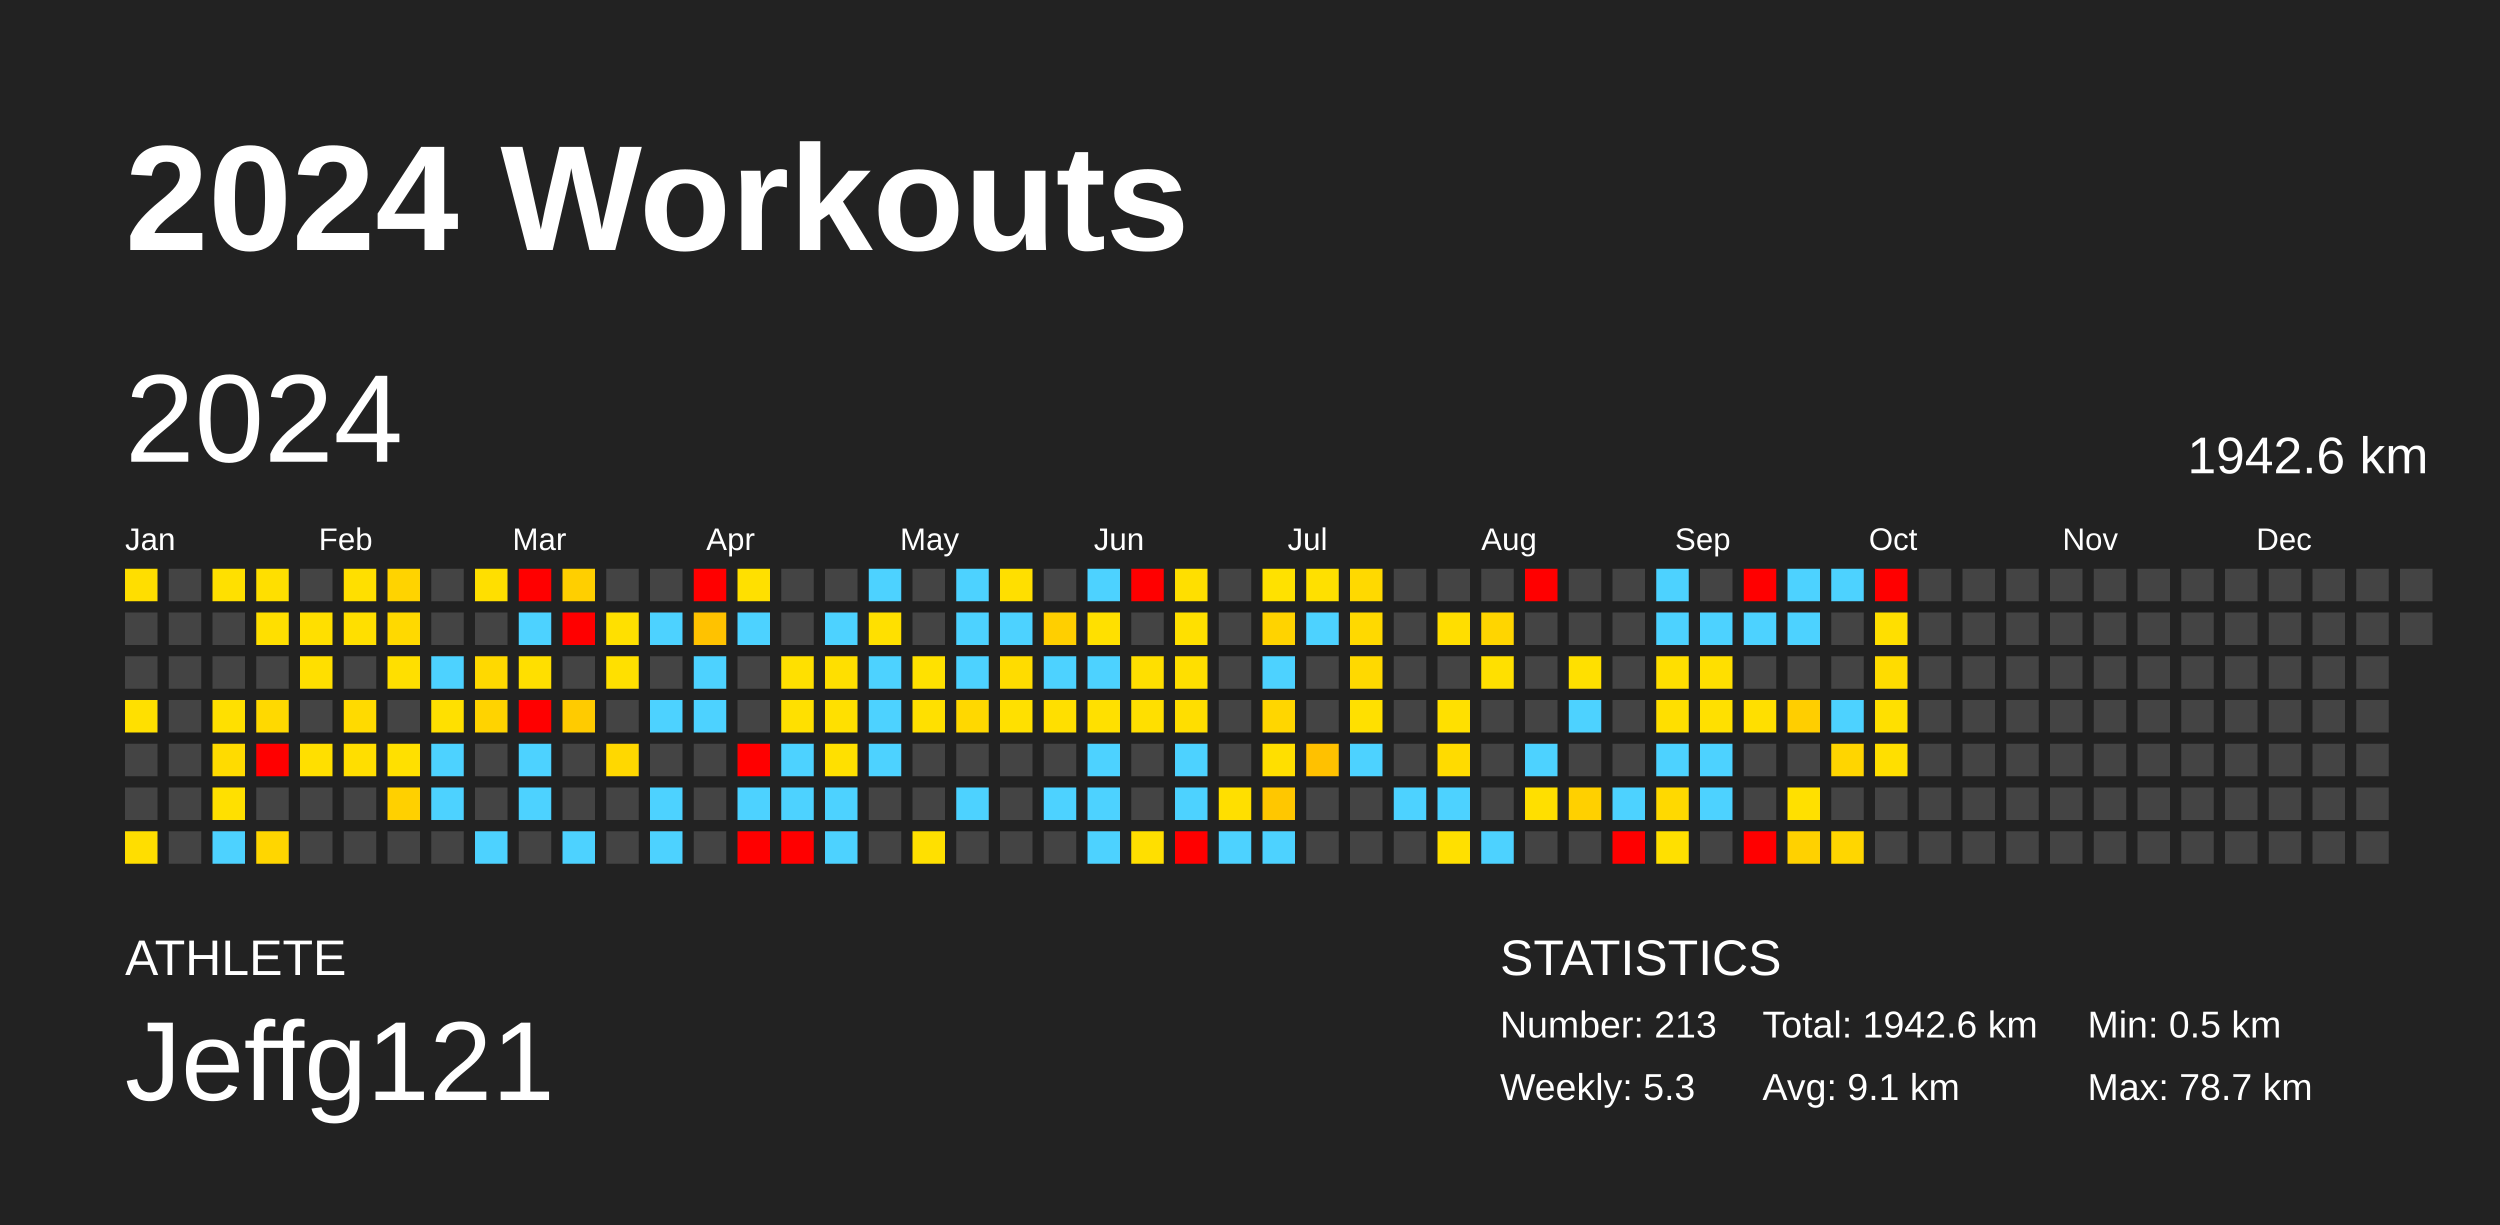
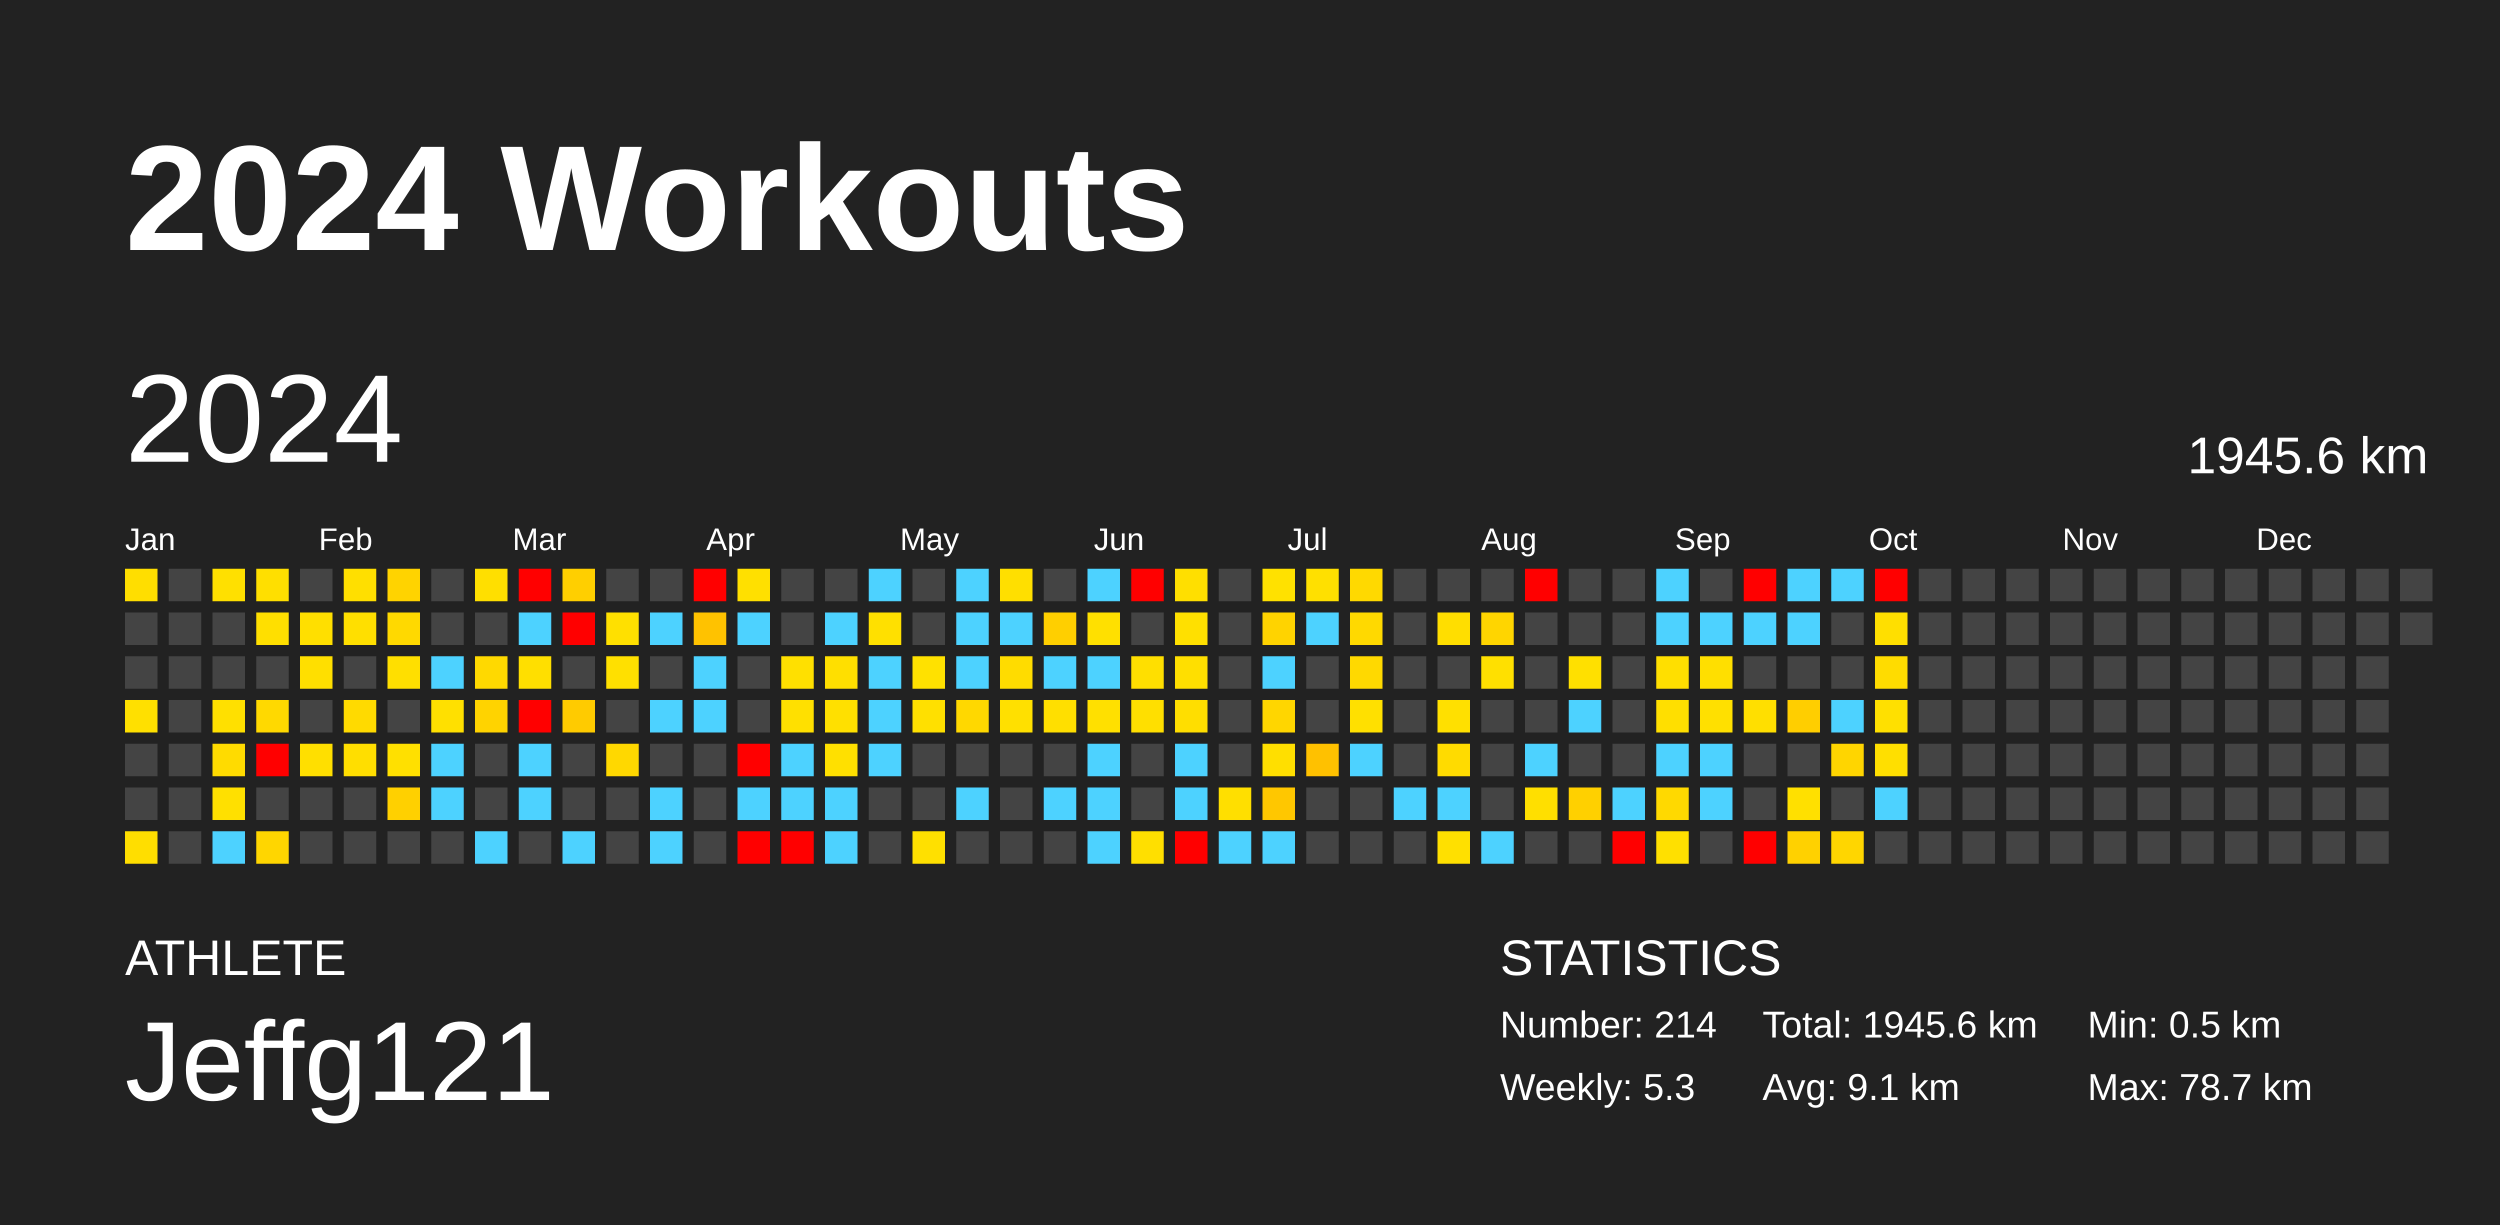
<svg xmlns="http://www.w3.org/2000/svg" baseProfile="full" height="98mm" version="1.1" viewBox="0,0,200,98" width="200mm">
  <defs />
  <rect fill="#222222" height="98" width="200" x="0" y="0" />
  <text fill="#FFFFFF" style="font-size:12px; font-family:Arial; font-weight:bold;" x="10" y="20">2024 Workouts</text>
  <text fill="#FFFFFF" style="font-size:4px; font-family:Arial" x="10" y="78">ATHLETE</text>
  <text fill="#FFFFFF" style="font-size:9px; font-family:Arial" x="10" y="88">Jeffg121</text>
  <text fill="#FFFFFF" style="font-size:4px; font-family:Arial" x="120" y="78">STATISTICS</text>
-   <text fill="#FFFFFF" style="font-size:3px; font-family:Arial" x="120" y="83">Number: 213</text>
+   <text fill="#FFFFFF" style="font-size:3px; font-family:Arial" x="120" y="83">Number: 214</text>
  <text fill="#FFFFFF" style="font-size:3px; font-family:Arial" x="120" y="88">Weekly: 5.3</text>
-   <text fill="#FFFFFF" style="font-size:3px; font-family:Arial" x="141" y="83">Total: 1942.6 km</text>
+   <text fill="#FFFFFF" style="font-size:3px; font-family:Arial" x="141" y="83">Total: 1945.6 km</text>
  <text fill="#FFFFFF" style="font-size:3px; font-family:Arial" x="141" y="88">Avg: 9.1 km</text>
  <text fill="#FFFFFF" style="font-size:3px; font-family:Arial" x="167" y="83">Min: 0.5 km</text>
  <text fill="#FFFFFF" style="font-size:3px; font-family:Arial" x="167" y="88">Max: 78.7 km</text>
  <text dominant-baseline="hanging" fill="#FFFFFF" style="font-size:10.0px; font-family:Arial;" x="10" y="30">2024</text>
-   <text dominant-baseline="hanging" fill="#FFFFFF" style="font-size:4.125px; font-family:Arial;" x="175" y="35">1942.6 km</text>
+   <text dominant-baseline="hanging" fill="#FFFFFF" style="font-size:4.125px; font-family:Arial;" x="175" y="35">1945.6 km</text>
  <text fill="#FFFFFF" style="font-size:2.5px; font-family:Arial" x="10.0" y="44">Jan</text>
  <text fill="#FFFFFF" style="font-size:2.5px; font-family:Arial" x="25.5" y="44">Feb</text>
  <text fill="#FFFFFF" style="font-size:2.5px; font-family:Arial" x="41.0" y="44">Mar</text>
  <text fill="#FFFFFF" style="font-size:2.5px; font-family:Arial" x="56.5" y="44">Apr</text>
  <text fill="#FFFFFF" style="font-size:2.5px; font-family:Arial" x="72.0" y="44">May</text>
  <text fill="#FFFFFF" style="font-size:2.5px; font-family:Arial" x="87.5" y="44">Jun</text>
  <text fill="#FFFFFF" style="font-size:2.5px; font-family:Arial" x="103.0" y="44">Jul</text>
  <text fill="#FFFFFF" style="font-size:2.5px; font-family:Arial" x="118.5" y="44">Aug</text>
  <text fill="#FFFFFF" style="font-size:2.5px; font-family:Arial" x="134.0" y="44">Sep</text>
  <text fill="#FFFFFF" style="font-size:2.5px; font-family:Arial" x="149.5" y="44">Oct</text>
  <text fill="#FFFFFF" style="font-size:2.5px; font-family:Arial" x="165.0" y="44">Nov</text>
  <text fill="#FFFFFF" style="font-size:2.5px; font-family:Arial" x="180.5" y="44">Dec</text>
  <rect fill="#ffde00" height="2.6" width="2.6" x="10.0" y="45.5" />
  <rect fill="#444444" height="2.6" width="2.6" x="10.0" y="49.0" />
  <rect fill="#444444" height="2.6" width="2.6" x="10.0" y="52.5" />
  <rect fill="#ffe000" height="2.6" width="2.6" x="10.0" y="56.0" />
  <rect fill="#444444" height="2.6" width="2.6" x="10.0" y="59.5" />
  <rect fill="#444444" height="2.6" width="2.6" x="10.0" y="63.0" />
  <rect fill="#ffde00" height="2.6" width="2.6" x="10.0" y="66.5" />
  <rect fill="#444444" height="2.6" width="2.6" x="13.5" y="45.5" />
  <rect fill="#444444" height="2.6" width="2.6" x="13.5" y="49.0" />
  <rect fill="#444444" height="2.6" width="2.6" x="13.5" y="52.5" />
  <rect fill="#444444" height="2.6" width="2.6" x="13.5" y="56.0" />
  <rect fill="#444444" height="2.6" width="2.6" x="13.5" y="59.5" />
  <rect fill="#444444" height="2.6" width="2.6" x="13.5" y="63.0" />
  <rect fill="#444444" height="2.6" width="2.6" x="13.5" y="66.5" />
  <rect fill="#ffe000" height="2.6" width="2.6" x="17.0" y="45.5" />
  <rect fill="#444444" height="2.6" width="2.6" x="17.0" y="49.0" />
  <rect fill="#444444" height="2.6" width="2.6" x="17.0" y="52.5" />
  <rect fill="#ffe000" height="2.6" width="2.6" x="17.0" y="56.0" />
  <rect fill="#ffdb00" height="2.6" width="2.6" x="17.0" y="59.5" />
  <rect fill="#ffe000" height="2.6" width="2.6" x="17.0" y="63.0" />
  <rect fill="#4dd2ff" height="2.6" width="2.6" x="17.0" y="66.5" />
  <rect fill="#ffdf00" height="2.6" width="2.6" x="20.5" y="45.5" />
  <rect fill="#ffdf00" height="2.6" width="2.6" x="20.5" y="49.0" />
  <rect fill="#444444" height="2.6" width="2.6" x="20.5" y="52.5" />
  <rect fill="#ffd900" height="2.6" width="2.6" x="20.5" y="56.0" />
  <rect fill="red" height="2.6" width="2.6" x="20.5" y="59.5" />
  <rect fill="#444444" height="2.6" width="2.6" x="20.5" y="63.0" />
  <rect fill="#ffd600" height="2.6" width="2.6" x="20.5" y="66.5" />
  <rect fill="#444444" height="2.6" width="2.6" x="24.0" y="45.5" />
  <rect fill="#ffdf00" height="2.6" width="2.6" x="24.0" y="49.0" />
  <rect fill="#ffdf00" height="2.6" width="2.6" x="24.0" y="52.5" />
  <rect fill="#444444" height="2.6" width="2.6" x="24.0" y="56.0" />
  <rect fill="#ffdf00" height="2.6" width="2.6" x="24.0" y="59.5" />
  <rect fill="#444444" height="2.6" width="2.6" x="24.0" y="63.0" />
  <rect fill="#444444" height="2.6" width="2.6" x="24.0" y="66.5" />
  <rect fill="#ffdf00" height="2.6" width="2.6" x="27.5" y="45.5" />
  <rect fill="#ffdf00" height="2.6" width="2.6" x="27.5" y="49.0" />
  <rect fill="#444444" height="2.6" width="2.6" x="27.5" y="52.5" />
  <rect fill="#ffda00" height="2.6" width="2.6" x="27.5" y="56.0" />
  <rect fill="#ffde00" height="2.6" width="2.6" x="27.5" y="59.5" />
  <rect fill="#444444" height="2.6" width="2.6" x="27.5" y="63.0" />
  <rect fill="#444444" height="2.6" width="2.6" x="27.5" y="66.5" />
  <rect fill="#ffd300" height="2.6" width="2.6" x="31.0" y="45.5" />
  <rect fill="#ffd900" height="2.6" width="2.6" x="31.0" y="49.0" />
  <rect fill="#ffdf00" height="2.6" width="2.6" x="31.0" y="52.5" />
  <rect fill="#444444" height="2.6" width="2.6" x="31.0" y="56.0" />
  <rect fill="#ffe000" height="2.6" width="2.6" x="31.0" y="59.5" />
  <rect fill="#ffd000" height="2.6" width="2.6" x="31.0" y="63.0" />
  <rect fill="#444444" height="2.6" width="2.6" x="31.0" y="66.5" />
  <rect fill="#444444" height="2.6" width="2.6" x="34.5" y="45.5" />
  <rect fill="#444444" height="2.6" width="2.6" x="34.5" y="49.0" />
  <rect fill="#4dd2ff" height="2.6" width="2.6" x="34.5" y="52.5" />
  <rect fill="#ffe000" height="2.6" width="2.6" x="34.5" y="56.0" />
  <rect fill="#4dd2ff" height="2.6" width="2.6" x="34.5" y="59.5" />
  <rect fill="#4dd2ff" height="2.6" width="2.6" x="34.5" y="63.0" />
  <rect fill="#444444" height="2.6" width="2.6" x="34.5" y="66.5" />
  <rect fill="#ffdf00" height="2.6" width="2.6" x="38.0" y="45.5" />
  <rect fill="#444444" height="2.6" width="2.6" x="38.0" y="49.0" />
  <rect fill="#ffd900" height="2.6" width="2.6" x="38.0" y="52.5" />
  <rect fill="#ffd300" height="2.6" width="2.6" x="38.0" y="56.0" />
  <rect fill="#444444" height="2.6" width="2.6" x="38.0" y="59.5" />
  <rect fill="#444444" height="2.6" width="2.6" x="38.0" y="63.0" />
  <rect fill="#4dd2ff" height="2.6" width="2.6" x="38.0" y="66.5" />
  <rect fill="red" height="2.6" width="2.6" x="41.5" y="45.5" />
  <rect fill="#4dd2ff" height="2.6" width="2.6" x="41.5" y="49.0" />
  <rect fill="#ffdf00" height="2.6" width="2.6" x="41.5" y="52.5" />
  <rect fill="red" height="2.6" width="2.6" x="41.5" y="56.0" />
  <rect fill="#4dd2ff" height="2.6" width="2.6" x="41.5" y="59.5" />
  <rect fill="#4dd2ff" height="2.6" width="2.6" x="41.5" y="63.0" />
  <rect fill="#444444" height="2.6" width="2.6" x="41.5" y="66.5" />
  <rect fill="#ffcf00" height="2.6" width="2.6" x="45.0" y="45.5" />
  <rect fill="red" height="2.6" width="2.6" x="45.0" y="49.0" />
  <rect fill="#444444" height="2.6" width="2.6" x="45.0" y="52.5" />
  <rect fill="#ffcb00" height="2.6" width="2.6" x="45.0" y="56.0" />
  <rect fill="#444444" height="2.6" width="2.6" x="45.0" y="59.5" />
  <rect fill="#444444" height="2.6" width="2.6" x="45.0" y="63.0" />
  <rect fill="#4dd2ff" height="2.6" width="2.6" x="45.0" y="66.5" />
  <rect fill="#444444" height="2.6" width="2.6" x="48.5" y="45.5" />
  <rect fill="#ffe000" height="2.6" width="2.6" x="48.5" y="49.0" />
  <rect fill="#ffe000" height="2.6" width="2.6" x="48.5" y="52.5" />
  <rect fill="#444444" height="2.6" width="2.6" x="48.5" y="56.0" />
  <rect fill="#ffd800" height="2.6" width="2.6" x="48.5" y="59.5" />
  <rect fill="#444444" height="2.6" width="2.6" x="48.5" y="63.0" />
  <rect fill="#444444" height="2.6" width="2.6" x="48.5" y="66.5" />
  <rect fill="#444444" height="2.6" width="2.6" x="52.0" y="45.5" />
  <rect fill="#4dd2ff" height="2.6" width="2.6" x="52.0" y="49.0" />
  <rect fill="#444444" height="2.6" width="2.6" x="52.0" y="52.5" />
  <rect fill="#4dd2ff" height="2.6" width="2.6" x="52.0" y="56.0" />
  <rect fill="#444444" height="2.6" width="2.6" x="52.0" y="59.5" />
  <rect fill="#4dd2ff" height="2.6" width="2.6" x="52.0" y="63.0" />
  <rect fill="#4dd2ff" height="2.6" width="2.6" x="52.0" y="66.5" />
  <rect fill="red" height="2.6" width="2.6" x="55.5" y="45.5" />
  <rect fill="#ffc200" height="2.6" width="2.6" x="55.5" y="49.0" />
  <rect fill="#4dd2ff" height="2.6" width="2.6" x="55.5" y="52.5" />
  <rect fill="#4dd2ff" height="2.6" width="2.6" x="55.5" y="56.0" />
  <rect fill="#444444" height="2.6" width="2.6" x="55.5" y="59.5" />
  <rect fill="#444444" height="2.6" width="2.6" x="55.5" y="63.0" />
  <rect fill="#444444" height="2.6" width="2.6" x="55.5" y="66.5" />
  <rect fill="#ffe000" height="2.6" width="2.6" x="59.0" y="45.5" />
  <rect fill="#4dd2ff" height="2.6" width="2.6" x="59.0" y="49.0" />
  <rect fill="#444444" height="2.6" width="2.6" x="59.0" y="52.5" />
  <rect fill="#444444" height="2.6" width="2.6" x="59.0" y="56.0" />
  <rect fill="red" height="2.6" width="2.6" x="59.0" y="59.5" />
  <rect fill="#4dd2ff" height="2.6" width="2.6" x="59.0" y="63.0" />
  <rect fill="red" height="2.6" width="2.6" x="59.0" y="66.5" />
  <rect fill="#444444" height="2.6" width="2.6" x="62.5" y="45.5" />
  <rect fill="#444444" height="2.6" width="2.6" x="62.5" y="49.0" />
  <rect fill="#ffe000" height="2.6" width="2.6" x="62.5" y="52.5" />
  <rect fill="#ffe000" height="2.6" width="2.6" x="62.5" y="56.0" />
  <rect fill="#4dd2ff" height="2.6" width="2.6" x="62.5" y="59.5" />
  <rect fill="#4dd2ff" height="2.6" width="2.6" x="62.5" y="63.0" />
  <rect fill="red" height="2.6" width="2.6" x="62.5" y="66.5" />
  <rect fill="#444444" height="2.6" width="2.6" x="66.0" y="45.5" />
  <rect fill="#4dd2ff" height="2.6" width="2.6" x="66.0" y="49.0" />
  <rect fill="#ffdf00" height="2.6" width="2.6" x="66.0" y="52.5" />
  <rect fill="#ffe000" height="2.6" width="2.6" x="66.0" y="56.0" />
  <rect fill="#ffe000" height="2.6" width="2.6" x="66.0" y="59.5" />
  <rect fill="#4dd2ff" height="2.6" width="2.6" x="66.0" y="63.0" />
  <rect fill="#4dd2ff" height="2.6" width="2.6" x="66.0" y="66.5" />
  <rect fill="#4dd2ff" height="2.6" width="2.6" x="69.5" y="45.5" />
  <rect fill="#ffe000" height="2.6" width="2.6" x="69.5" y="49.0" />
  <rect fill="#4dd2ff" height="2.6" width="2.6" x="69.5" y="52.5" />
  <rect fill="#4dd2ff" height="2.6" width="2.6" x="69.5" y="56.0" />
  <rect fill="#4dd2ff" height="2.6" width="2.6" x="69.5" y="59.5" />
  <rect fill="#444444" height="2.6" width="2.6" x="69.5" y="63.0" />
  <rect fill="#444444" height="2.6" width="2.6" x="69.5" y="66.5" />
  <rect fill="#444444" height="2.6" width="2.6" x="73.0" y="45.5" />
  <rect fill="#444444" height="2.6" width="2.6" x="73.0" y="49.0" />
  <rect fill="#ffe100" height="2.6" width="2.6" x="73.0" y="52.5" />
  <rect fill="#ffe000" height="2.6" width="2.6" x="73.0" y="56.0" />
  <rect fill="#444444" height="2.6" width="2.6" x="73.0" y="59.5" />
  <rect fill="#444444" height="2.6" width="2.6" x="73.0" y="63.0" />
  <rect fill="#ffe000" height="2.6" width="2.6" x="73.0" y="66.5" />
  <rect fill="#4dd2ff" height="2.6" width="2.6" x="76.5" y="45.5" />
  <rect fill="#4dd2ff" height="2.6" width="2.6" x="76.5" y="49.0" />
  <rect fill="#4dd2ff" height="2.6" width="2.6" x="76.5" y="52.5" />
  <rect fill="#ffd800" height="2.6" width="2.6" x="76.5" y="56.0" />
  <rect fill="#444444" height="2.6" width="2.6" x="76.5" y="59.5" />
  <rect fill="#4dd2ff" height="2.6" width="2.6" x="76.5" y="63.0" />
  <rect fill="#444444" height="2.6" width="2.6" x="76.5" y="66.5" />
  <rect fill="#ffdf00" height="2.6" width="2.6" x="80.0" y="45.5" />
  <rect fill="#4dd2ff" height="2.6" width="2.6" x="80.0" y="49.0" />
  <rect fill="#ffdc00" height="2.6" width="2.6" x="80.0" y="52.5" />
  <rect fill="#ffe000" height="2.6" width="2.6" x="80.0" y="56.0" />
  <rect fill="#444444" height="2.6" width="2.6" x="80.0" y="59.5" />
  <rect fill="#444444" height="2.6" width="2.6" x="80.0" y="63.0" />
  <rect fill="#444444" height="2.6" width="2.6" x="80.0" y="66.5" />
  <rect fill="#444444" height="2.6" width="2.6" x="83.5" y="45.5" />
  <rect fill="#ffcf00" height="2.6" width="2.6" x="83.5" y="49.0" />
  <rect fill="#4dd2ff" height="2.6" width="2.6" x="83.5" y="52.5" />
  <rect fill="#ffdf00" height="2.6" width="2.6" x="83.5" y="56.0" />
  <rect fill="#444444" height="2.6" width="2.6" x="83.5" y="59.5" />
  <rect fill="#4dd2ff" height="2.6" width="2.6" x="83.5" y="63.0" />
  <rect fill="#444444" height="2.6" width="2.6" x="83.5" y="66.5" />
  <rect fill="#4dd2ff" height="2.6" width="2.6" x="87.0" y="45.5" />
  <rect fill="#ffe000" height="2.6" width="2.6" x="87.0" y="49.0" />
  <rect fill="#4dd2ff" height="2.6" width="2.6" x="87.0" y="52.5" />
  <rect fill="#ffe000" height="2.6" width="2.6" x="87.0" y="56.0" />
  <rect fill="#4dd2ff" height="2.6" width="2.6" x="87.0" y="59.5" />
  <rect fill="#4dd2ff" height="2.6" width="2.6" x="87.0" y="63.0" />
  <rect fill="#4dd2ff" height="2.6" width="2.6" x="87.0" y="66.5" />
  <rect fill="red" height="2.6" width="2.6" x="90.5" y="45.5" />
  <rect fill="#444444" height="2.6" width="2.6" x="90.5" y="49.0" />
  <rect fill="#ffdf00" height="2.6" width="2.6" x="90.5" y="52.5" />
  <rect fill="#ffdf00" height="2.6" width="2.6" x="90.5" y="56.0" />
  <rect fill="#444444" height="2.6" width="2.6" x="90.5" y="59.5" />
  <rect fill="#444444" height="2.6" width="2.6" x="90.5" y="63.0" />
  <rect fill="#ffdf00" height="2.6" width="2.6" x="90.5" y="66.5" />
  <rect fill="#ffdf00" height="2.6" width="2.6" x="94.0" y="45.5" />
  <rect fill="#ffe000" height="2.6" width="2.6" x="94.0" y="49.0" />
  <rect fill="#ffdf00" height="2.6" width="2.6" x="94.0" y="52.5" />
  <rect fill="#ffde00" height="2.6" width="2.6" x="94.0" y="56.0" />
  <rect fill="#4dd2ff" height="2.6" width="2.6" x="94.0" y="59.5" />
  <rect fill="#4dd2ff" height="2.6" width="2.6" x="94.0" y="63.0" />
  <rect fill="red" height="2.6" width="2.6" x="94.0" y="66.5" />
  <rect fill="#444444" height="2.6" width="2.6" x="97.5" y="45.5" />
  <rect fill="#444444" height="2.6" width="2.6" x="97.5" y="49.0" />
  <rect fill="#444444" height="2.6" width="2.6" x="97.5" y="52.5" />
  <rect fill="#444444" height="2.6" width="2.6" x="97.5" y="56.0" />
  <rect fill="#444444" height="2.6" width="2.6" x="97.5" y="59.5" />
  <rect fill="#ffdf00" height="2.6" width="2.6" x="97.5" y="63.0" />
  <rect fill="#4dd2ff" height="2.6" width="2.6" x="97.5" y="66.5" />
  <rect fill="#ffe100" height="2.6" width="2.6" x="101.0" y="45.5" />
  <rect fill="#ffd300" height="2.6" width="2.6" x="101.0" y="49.0" />
  <rect fill="#4dd2ff" height="2.6" width="2.6" x="101.0" y="52.5" />
  <rect fill="#ffd600" height="2.6" width="2.6" x="101.0" y="56.0" />
  <rect fill="#ffdf00" height="2.6" width="2.6" x="101.0" y="59.5" />
  <rect fill="#ffc700" height="2.6" width="2.6" x="101.0" y="63.0" />
  <rect fill="#4dd2ff" height="2.6" width="2.6" x="101.0" y="66.5" />
  <rect fill="#ffe000" height="2.6" width="2.6" x="104.5" y="45.5" />
  <rect fill="#4dd2ff" height="2.6" width="2.6" x="104.5" y="49.0" />
  <rect fill="#444444" height="2.6" width="2.6" x="104.5" y="52.5" />
  <rect fill="#444444" height="2.6" width="2.6" x="104.5" y="56.0" />
  <rect fill="#ffc100" height="2.6" width="2.6" x="104.5" y="59.5" />
  <rect fill="#444444" height="2.6" width="2.6" x="104.5" y="63.0" />
  <rect fill="#444444" height="2.6" width="2.6" x="104.5" y="66.5" />
  <rect fill="#ffd900" height="2.6" width="2.6" x="108.0" y="45.5" />
  <rect fill="#ffd900" height="2.6" width="2.6" x="108.0" y="49.0" />
  <rect fill="#ffd900" height="2.6" width="2.6" x="108.0" y="52.5" />
  <rect fill="#ffe000" height="2.6" width="2.6" x="108.0" y="56.0" />
  <rect fill="#4dd2ff" height="2.6" width="2.6" x="108.0" y="59.5" />
  <rect fill="#444444" height="2.6" width="2.6" x="108.0" y="63.0" />
  <rect fill="#444444" height="2.6" width="2.6" x="108.0" y="66.5" />
  <rect fill="#444444" height="2.6" width="2.6" x="111.5" y="45.5" />
  <rect fill="#444444" height="2.6" width="2.6" x="111.5" y="49.0" />
  <rect fill="#444444" height="2.6" width="2.6" x="111.5" y="52.5" />
  <rect fill="#444444" height="2.6" width="2.6" x="111.5" y="56.0" />
  <rect fill="#444444" height="2.6" width="2.6" x="111.5" y="59.5" />
  <rect fill="#4dd2ff" height="2.6" width="2.6" x="111.5" y="63.0" />
  <rect fill="#444444" height="2.6" width="2.6" x="111.5" y="66.5" />
  <rect fill="#444444" height="2.6" width="2.6" x="115.0" y="45.5" />
  <rect fill="#ffde00" height="2.6" width="2.6" x="115.0" y="49.0" />
  <rect fill="#444444" height="2.6" width="2.6" x="115.0" y="52.5" />
  <rect fill="#ffe000" height="2.6" width="2.6" x="115.0" y="56.0" />
  <rect fill="#ffdb00" height="2.6" width="2.6" x="115.0" y="59.5" />
  <rect fill="#4dd2ff" height="2.6" width="2.6" x="115.0" y="63.0" />
  <rect fill="#ffe000" height="2.6" width="2.6" x="115.0" y="66.5" />
  <rect fill="#444444" height="2.6" width="2.6" x="118.5" y="45.5" />
  <rect fill="#ffd500" height="2.6" width="2.6" x="118.5" y="49.0" />
  <rect fill="#ffe000" height="2.6" width="2.6" x="118.5" y="52.5" />
  <rect fill="#444444" height="2.6" width="2.6" x="118.5" y="56.0" />
  <rect fill="#444444" height="2.6" width="2.6" x="118.5" y="59.5" />
  <rect fill="#444444" height="2.6" width="2.6" x="118.5" y="63.0" />
  <rect fill="#4dd2ff" height="2.6" width="2.6" x="118.5" y="66.5" />
  <rect fill="red" height="2.6" width="2.6" x="122.0" y="45.5" />
  <rect fill="#444444" height="2.6" width="2.6" x="122.0" y="49.0" />
  <rect fill="#444444" height="2.6" width="2.6" x="122.0" y="52.5" />
  <rect fill="#444444" height="2.6" width="2.6" x="122.0" y="56.0" />
  <rect fill="#4dd2ff" height="2.6" width="2.6" x="122.0" y="59.5" />
  <rect fill="#ffdf00" height="2.6" width="2.6" x="122.0" y="63.0" />
  <rect fill="#444444" height="2.6" width="2.6" x="122.0" y="66.5" />
  <rect fill="#444444" height="2.6" width="2.6" x="125.5" y="45.5" />
  <rect fill="#444444" height="2.6" width="2.6" x="125.5" y="49.0" />
  <rect fill="#ffe000" height="2.6" width="2.6" x="125.5" y="52.5" />
  <rect fill="#4dd2ff" height="2.6" width="2.6" x="125.5" y="56.0" />
  <rect fill="#444444" height="2.6" width="2.6" x="125.5" y="59.5" />
  <rect fill="#ffd000" height="2.6" width="2.6" x="125.5" y="63.0" />
  <rect fill="#444444" height="2.6" width="2.6" x="125.5" y="66.5" />
  <rect fill="#444444" height="2.6" width="2.6" x="129.0" y="45.5" />
  <rect fill="#444444" height="2.6" width="2.6" x="129.0" y="49.0" />
  <rect fill="#444444" height="2.6" width="2.6" x="129.0" y="52.5" />
  <rect fill="#444444" height="2.6" width="2.6" x="129.0" y="56.0" />
  <rect fill="#444444" height="2.6" width="2.6" x="129.0" y="59.5" />
  <rect fill="#4dd2ff" height="2.6" width="2.6" x="129.0" y="63.0" />
  <rect fill="red" height="2.6" width="2.6" x="129.0" y="66.5" />
  <rect fill="#4dd2ff" height="2.6" width="2.6" x="132.5" y="45.5" />
  <rect fill="#4dd2ff" height="2.6" width="2.6" x="132.5" y="49.0" />
  <rect fill="#ffdf00" height="2.6" width="2.6" x="132.5" y="52.5" />
  <rect fill="#ffdf00" height="2.6" width="2.6" x="132.5" y="56.0" />
  <rect fill="#4dd2ff" height="2.6" width="2.6" x="132.5" y="59.5" />
  <rect fill="#ffd900" height="2.6" width="2.6" x="132.5" y="63.0" />
  <rect fill="#ffe000" height="2.6" width="2.6" x="132.5" y="66.5" />
  <rect fill="#444444" height="2.6" width="2.6" x="136.0" y="45.5" />
  <rect fill="#4dd2ff" height="2.6" width="2.6" x="136.0" y="49.0" />
  <rect fill="#ffdf00" height="2.6" width="2.6" x="136.0" y="52.5" />
  <rect fill="#ffe000" height="2.6" width="2.6" x="136.0" y="56.0" />
  <rect fill="#4dd2ff" height="2.6" width="2.6" x="136.0" y="59.5" />
  <rect fill="#4dd2ff" height="2.6" width="2.6" x="136.0" y="63.0" />
  <rect fill="#444444" height="2.6" width="2.6" x="136.0" y="66.5" />
  <rect fill="red" height="2.6" width="2.6" x="139.5" y="45.5" />
  <rect fill="#4dd2ff" height="2.6" width="2.6" x="139.5" y="49.0" />
  <rect fill="#444444" height="2.6" width="2.6" x="139.5" y="52.5" />
  <rect fill="#ffdf00" height="2.6" width="2.6" x="139.5" y="56.0" />
  <rect fill="#444444" height="2.6" width="2.6" x="139.5" y="59.5" />
  <rect fill="#444444" height="2.6" width="2.6" x="139.5" y="63.0" />
  <rect fill="red" height="2.6" width="2.6" x="139.5" y="66.5" />
  <rect fill="#4dd2ff" height="2.6" width="2.6" x="143.0" y="45.5" />
  <rect fill="#4dd2ff" height="2.6" width="2.6" x="143.0" y="49.0" />
  <rect fill="#444444" height="2.6" width="2.6" x="143.0" y="52.5" />
  <rect fill="#ffce00" height="2.6" width="2.6" x="143.0" y="56.0" />
  <rect fill="#444444" height="2.6" width="2.6" x="143.0" y="59.5" />
  <rect fill="#ffe000" height="2.6" width="2.6" x="143.0" y="63.0" />
  <rect fill="#ffd100" height="2.6" width="2.6" x="143.0" y="66.5" />
  <rect fill="#4dd2ff" height="2.6" width="2.6" x="146.5" y="45.5" />
  <rect fill="#444444" height="2.6" width="2.6" x="146.5" y="49.0" />
  <rect fill="#444444" height="2.6" width="2.6" x="146.5" y="52.5" />
  <rect fill="#4dd2ff" height="2.6" width="2.6" x="146.5" y="56.0" />
  <rect fill="#ffd500" height="2.6" width="2.6" x="146.5" y="59.5" />
  <rect fill="#444444" height="2.6" width="2.6" x="146.5" y="63.0" />
  <rect fill="#ffd600" height="2.6" width="2.6" x="146.5" y="66.5" />
  <rect fill="red" height="2.6" width="2.6" x="150.0" y="45.5" />
  <rect fill="#ffdf00" height="2.6" width="2.6" x="150.0" y="49.0" />
  <rect fill="#ffdc00" height="2.6" width="2.6" x="150.0" y="52.5" />
  <rect fill="#ffe000" height="2.6" width="2.6" x="150.0" y="56.0" />
  <rect fill="#ffdf00" height="2.6" width="2.6" x="150.0" y="59.5" />
-   <rect fill="#444444" height="2.6" width="2.6" x="150.0" y="63.0" />
+   <rect fill="#4dd2ff" height="2.6" width="2.6" x="150.0" y="63.0" />
  <rect fill="#444444" height="2.6" width="2.6" x="150.0" y="66.5" />
  <rect fill="#444444" height="2.6" width="2.6" x="153.5" y="45.5" />
  <rect fill="#444444" height="2.6" width="2.6" x="153.5" y="49.0" />
  <rect fill="#444444" height="2.6" width="2.6" x="153.5" y="52.5" />
  <rect fill="#444444" height="2.6" width="2.6" x="153.5" y="56.0" />
  <rect fill="#444444" height="2.6" width="2.6" x="153.5" y="59.5" />
  <rect fill="#444444" height="2.6" width="2.6" x="153.5" y="63.0" />
  <rect fill="#444444" height="2.6" width="2.6" x="153.5" y="66.5" />
  <rect fill="#444444" height="2.6" width="2.6" x="157.0" y="45.5" />
  <rect fill="#444444" height="2.6" width="2.6" x="157.0" y="49.0" />
  <rect fill="#444444" height="2.6" width="2.6" x="157.0" y="52.5" />
  <rect fill="#444444" height="2.6" width="2.6" x="157.0" y="56.0" />
  <rect fill="#444444" height="2.6" width="2.6" x="157.0" y="59.5" />
  <rect fill="#444444" height="2.6" width="2.6" x="157.0" y="63.0" />
  <rect fill="#444444" height="2.6" width="2.6" x="157.0" y="66.5" />
  <rect fill="#444444" height="2.6" width="2.6" x="160.5" y="45.5" />
  <rect fill="#444444" height="2.6" width="2.6" x="160.5" y="49.0" />
  <rect fill="#444444" height="2.6" width="2.6" x="160.5" y="52.5" />
  <rect fill="#444444" height="2.6" width="2.6" x="160.5" y="56.0" />
  <rect fill="#444444" height="2.6" width="2.6" x="160.5" y="59.5" />
  <rect fill="#444444" height="2.6" width="2.6" x="160.5" y="63.0" />
  <rect fill="#444444" height="2.6" width="2.6" x="160.5" y="66.5" />
  <rect fill="#444444" height="2.6" width="2.6" x="164.0" y="45.5" />
  <rect fill="#444444" height="2.6" width="2.6" x="164.0" y="49.0" />
  <rect fill="#444444" height="2.6" width="2.6" x="164.0" y="52.5" />
  <rect fill="#444444" height="2.6" width="2.6" x="164.0" y="56.0" />
  <rect fill="#444444" height="2.6" width="2.6" x="164.0" y="59.5" />
  <rect fill="#444444" height="2.6" width="2.6" x="164.0" y="63.0" />
  <rect fill="#444444" height="2.6" width="2.6" x="164.0" y="66.5" />
  <rect fill="#444444" height="2.6" width="2.6" x="167.5" y="45.5" />
  <rect fill="#444444" height="2.6" width="2.6" x="167.5" y="49.0" />
  <rect fill="#444444" height="2.6" width="2.6" x="167.5" y="52.5" />
  <rect fill="#444444" height="2.6" width="2.6" x="167.5" y="56.0" />
  <rect fill="#444444" height="2.6" width="2.6" x="167.5" y="59.5" />
  <rect fill="#444444" height="2.6" width="2.6" x="167.5" y="63.0" />
  <rect fill="#444444" height="2.6" width="2.6" x="167.5" y="66.5" />
  <rect fill="#444444" height="2.6" width="2.6" x="171.0" y="45.5" />
  <rect fill="#444444" height="2.6" width="2.6" x="171.0" y="49.0" />
  <rect fill="#444444" height="2.6" width="2.6" x="171.0" y="52.5" />
  <rect fill="#444444" height="2.6" width="2.6" x="171.0" y="56.0" />
  <rect fill="#444444" height="2.6" width="2.6" x="171.0" y="59.5" />
  <rect fill="#444444" height="2.6" width="2.6" x="171.0" y="63.0" />
  <rect fill="#444444" height="2.6" width="2.6" x="171.0" y="66.5" />
  <rect fill="#444444" height="2.6" width="2.6" x="174.5" y="45.5" />
  <rect fill="#444444" height="2.6" width="2.6" x="174.5" y="49.0" />
  <rect fill="#444444" height="2.6" width="2.6" x="174.5" y="52.5" />
  <rect fill="#444444" height="2.6" width="2.6" x="174.5" y="56.0" />
  <rect fill="#444444" height="2.6" width="2.6" x="174.5" y="59.5" />
  <rect fill="#444444" height="2.6" width="2.6" x="174.5" y="63.0" />
  <rect fill="#444444" height="2.6" width="2.6" x="174.5" y="66.5" />
  <rect fill="#444444" height="2.6" width="2.6" x="178.0" y="45.5" />
  <rect fill="#444444" height="2.6" width="2.6" x="178.0" y="49.0" />
  <rect fill="#444444" height="2.6" width="2.6" x="178.0" y="52.5" />
  <rect fill="#444444" height="2.6" width="2.6" x="178.0" y="56.0" />
  <rect fill="#444444" height="2.6" width="2.6" x="178.0" y="59.5" />
  <rect fill="#444444" height="2.6" width="2.6" x="178.0" y="63.0" />
  <rect fill="#444444" height="2.6" width="2.6" x="178.0" y="66.5" />
  <rect fill="#444444" height="2.6" width="2.6" x="181.5" y="45.5" />
  <rect fill="#444444" height="2.6" width="2.6" x="181.5" y="49.0" />
  <rect fill="#444444" height="2.6" width="2.6" x="181.5" y="52.5" />
  <rect fill="#444444" height="2.6" width="2.6" x="181.5" y="56.0" />
  <rect fill="#444444" height="2.6" width="2.6" x="181.5" y="59.5" />
  <rect fill="#444444" height="2.6" width="2.6" x="181.5" y="63.0" />
  <rect fill="#444444" height="2.6" width="2.6" x="181.5" y="66.5" />
  <rect fill="#444444" height="2.6" width="2.6" x="185.0" y="45.5" />
  <rect fill="#444444" height="2.6" width="2.6" x="185.0" y="49.0" />
  <rect fill="#444444" height="2.6" width="2.6" x="185.0" y="52.5" />
  <rect fill="#444444" height="2.6" width="2.6" x="185.0" y="56.0" />
  <rect fill="#444444" height="2.6" width="2.6" x="185.0" y="59.5" />
  <rect fill="#444444" height="2.6" width="2.6" x="185.0" y="63.0" />
  <rect fill="#444444" height="2.6" width="2.6" x="185.0" y="66.5" />
  <rect fill="#444444" height="2.6" width="2.6" x="188.5" y="45.5" />
  <rect fill="#444444" height="2.6" width="2.6" x="188.5" y="49.0" />
  <rect fill="#444444" height="2.6" width="2.6" x="188.5" y="52.5" />
  <rect fill="#444444" height="2.6" width="2.6" x="188.5" y="56.0" />
  <rect fill="#444444" height="2.6" width="2.6" x="188.5" y="59.5" />
  <rect fill="#444444" height="2.6" width="2.6" x="188.5" y="63.0" />
  <rect fill="#444444" height="2.6" width="2.6" x="188.5" y="66.5" />
  <rect fill="#444444" height="2.6" width="2.6" x="192.0" y="45.5" />
  <rect fill="#444444" height="2.6" width="2.6" x="192.0" y="49.0" />
</svg>
